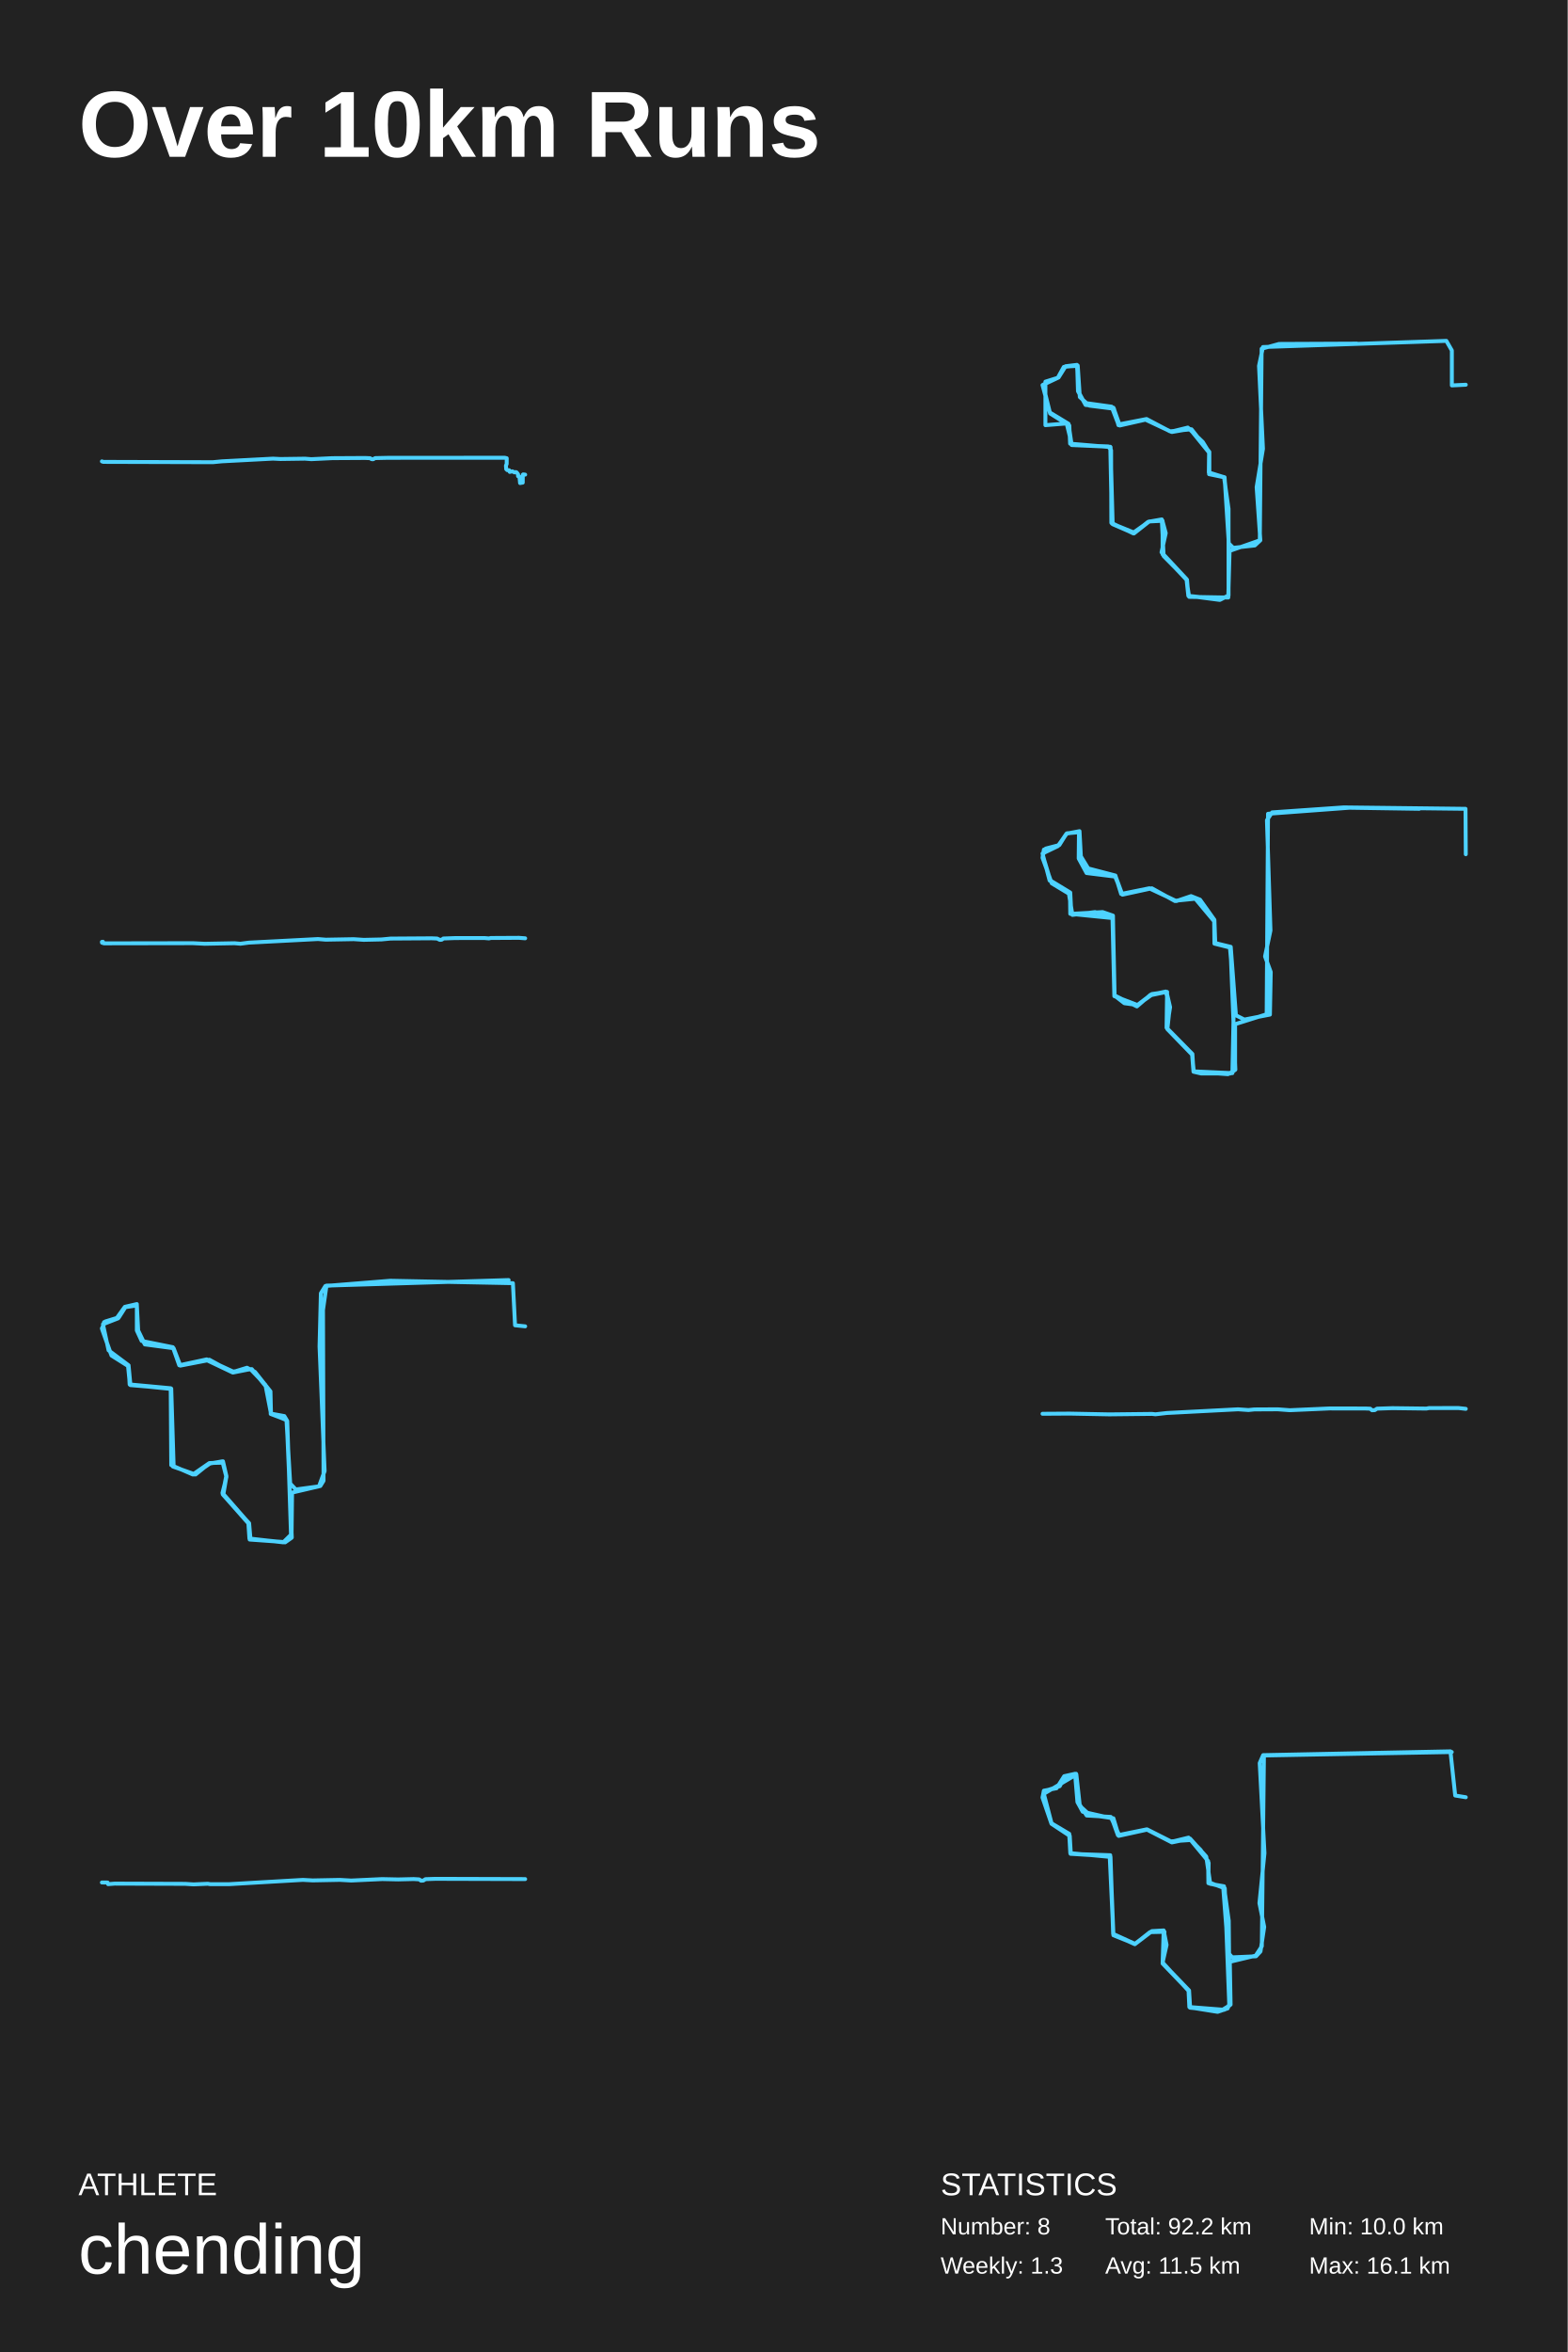
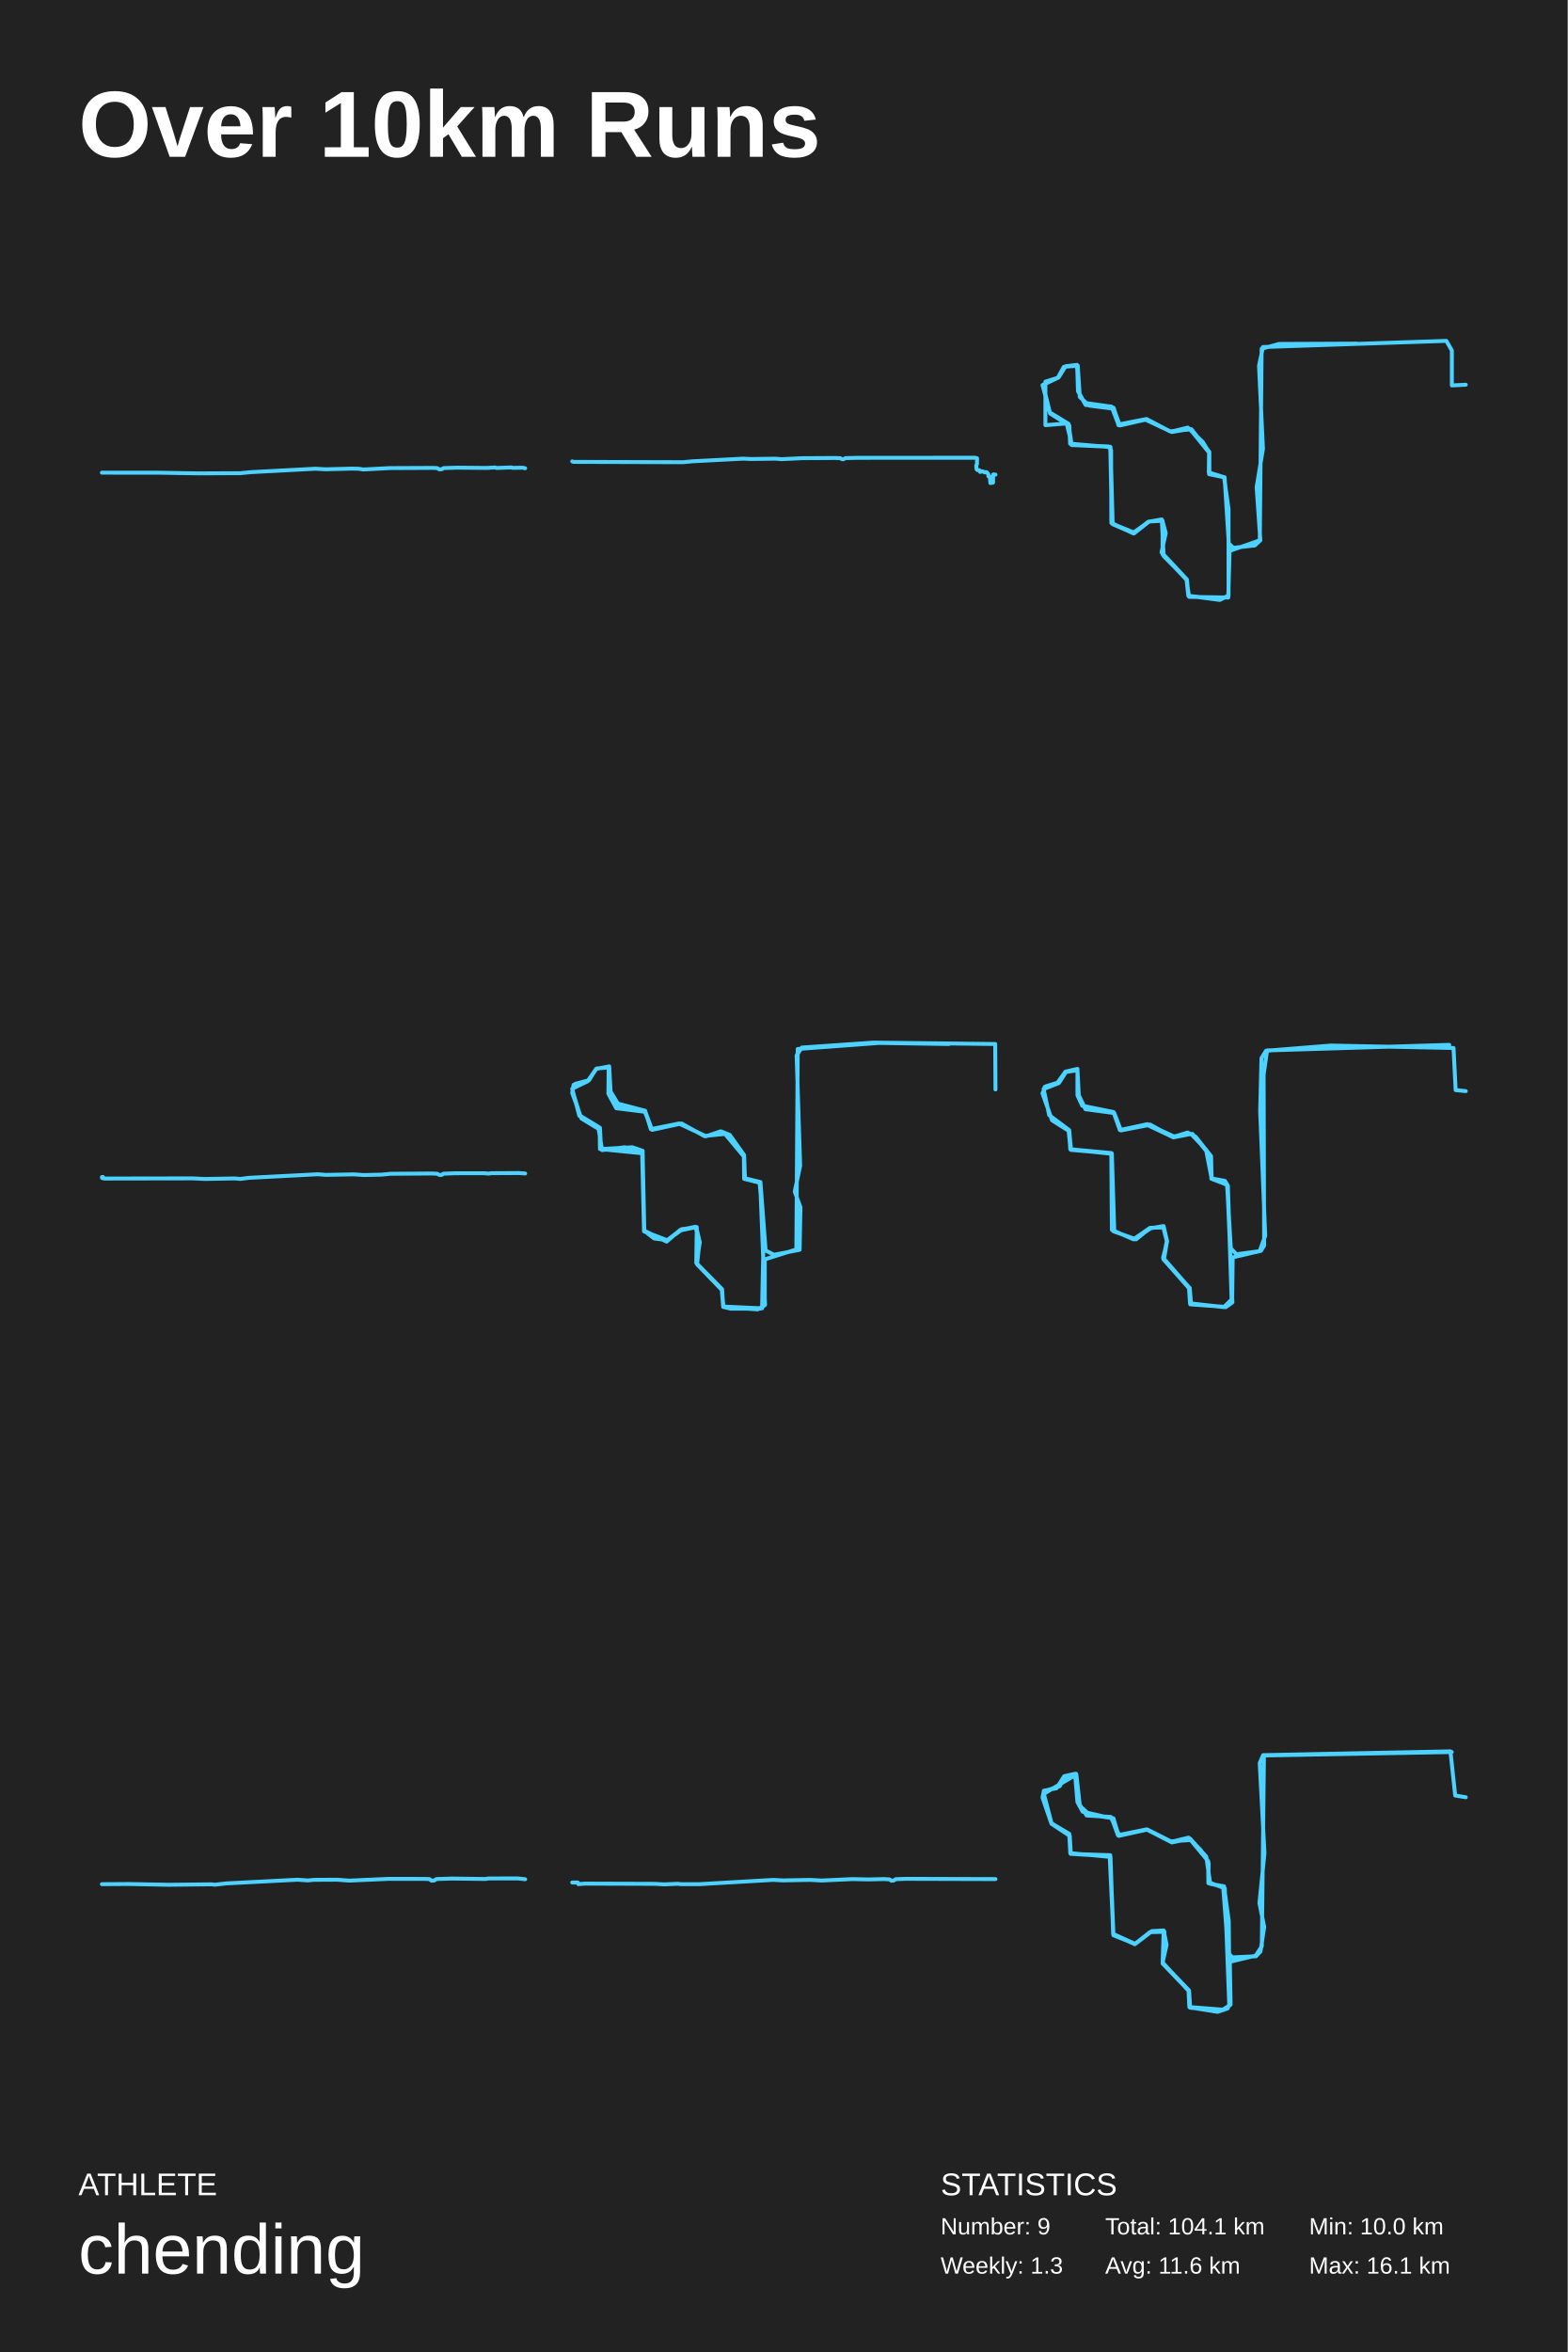
<svg xmlns="http://www.w3.org/2000/svg" baseProfile="full" height="300mm" version="1.1" viewBox="0,0,200,300" width="200mm">
  <defs />
  <rect fill="#222222" height="300" width="200" x="0" y="0" />
  <text fill="#FFFFFF" style="font-size:12px; font-family:Arial; font-weight:bold;" x="10" y="20">Over 10km Runs</text>
  <text fill="#FFFFFF" style="font-size:4px; font-family:Arial" x="10" y="280">ATHLETE</text>
  <text fill="#FFFFFF" style="font-size:9px; font-family:Arial" x="10" y="290">chending</text>
  <text fill="#FFFFFF" style="font-size:4px; font-family:Arial" x="120" y="280">STATISTICS</text>
-   <text fill="#FFFFFF" style="font-size:3px; font-family:Arial" x="120" y="285">Number: 8</text>
+   <text fill="#FFFFFF" style="font-size:3px; font-family:Arial" x="120" y="285">Number: 9</text>
  <text fill="#FFFFFF" style="font-size:3px; font-family:Arial" x="120" y="290">Weekly: 1.3</text>
-   <text fill="#FFFFFF" style="font-size:3px; font-family:Arial" x="141" y="285">Total: 92.2 km</text>
-   <text fill="#FFFFFF" style="font-size:3px; font-family:Arial" x="141" y="290">Avg: 11.5 km</text>
+   <text fill="#FFFFFF" style="font-size:3px; font-family:Arial" x="141" y="285">Total: 104.1 km</text>
+   <text fill="#FFFFFF" style="font-size:3px; font-family:Arial" x="141" y="290">Avg: 11.6 km</text>
  <text fill="#FFFFFF" style="font-size:3px; font-family:Arial" x="167" y="285">Min: 10.0 km</text>
  <text fill="#FFFFFF" style="font-size:3px; font-family:Arial" x="167" y="290">Max: 16.1 km</text>
-   <polyline fill="none" points="13.0,58.849 13.185,58.913 27.139,58.954 28.322,58.841 34.831,58.5 35.786,58.548 38.906,58.504 39.714,58.568 42.393,58.439 46.561,58.415 47.214,58.443 47.405,58.564 47.599,58.58 47.864,58.431 49.522,58.395 64.403,58.387 64.647,58.447 64.64,59.179 64.545,59.395 64.582,59.841 64.714,59.966 64.961,59.986 65.032,60.191 65.358,60.119 65.638,60.255 65.796,60.211 65.916,60.259 66.091,60.496 66.091,60.737 66.273,60.801 66.347,61.613 66.689,61.557 66.695,60.548 66.75,60.508 67.0,60.54" stroke="#4dd2ff" stroke-linecap="round" stroke-linejoin="round" stroke-width="0.5" />
+   <polyline fill="none" points="13.0,60.289 20.264,60.294 25.262,60.379 30.645,60.354 31.994,60.224 40.229,59.786 41.547,59.857 44.911,59.771 45.821,59.796 46.349,59.882 49.717,59.706 55.146,59.681 55.744,59.701 56.06,59.872 56.372,59.847 56.584,59.706 58.291,59.651 62.129,59.686 63.166,59.626 63.339,59.691 65.262,59.621 65.382,59.676 66.661,59.656 67.0,59.726" stroke="#4dd2ff" stroke-linecap="round" stroke-linejoin="round" stroke-width="0.5" />
+   <polyline fill="none" points="73.0,58.849 73.185,58.913 87.139,58.954 88.322,58.841 94.831,58.5 95.786,58.548 98.906,58.504 99.714,58.568 102.393,58.439 106.561,58.415 107.214,58.443 107.405,58.564 107.599,58.58 107.864,58.431 109.522,58.395 124.403,58.387 124.647,58.447 124.64,59.179 124.545,59.395 124.582,59.841 124.714,59.966 124.961,59.986 125.032,60.191 125.358,60.119 125.638,60.255 125.796,60.211 125.916,60.259 126.091,60.496 126.091,60.737 126.273,60.801 126.347,61.613 126.689,61.557 126.695,60.548 126.75,60.508 127.0,60.54" stroke="#4dd2ff" stroke-linecap="round" stroke-linejoin="round" stroke-width="0.5" />
  <polyline fill="none" points="187.0,49.073 185.223,49.16 185.223,44.702 184.52,43.478 161.123,44.265 160.62,46.669 161.123,57.247 160.318,62.142 160.788,68.917 160.084,69.573 157.335,69.879 156.765,69.31 156.229,60.875 154.285,60.35 154.285,57.64 152.006,54.755 149.257,55.018 146.274,53.444 142.687,54.143 141.816,51.87 138.363,51.39 137.626,50.034 137.391,46.538 135.95,46.712 135.045,48.155 133.369,48.679 133.369,54.231 136.084,54.012 136.754,56.766 141.38,56.941 141.749,57.422 141.782,66.688 144.598,68.043 146.475,66.557 148.218,66.251 148.453,70.928 151.436,73.944 151.603,75.998 155.626,76.522 156.732,75.954 156.732,65.42 156.196,60.875 154.218,60.263 154.251,57.684 153.447,56.373 151.536,54.537 149.391,55.061 146.14,53.531 142.687,54.231 142.117,52.133 138.966,51.739 137.76,50.646 137.492,46.625 135.715,46.8 134.944,48.199 133.067,49.073 133.939,52.613 136.318,54.056 136.721,56.766 141.648,56.984 141.849,66.775 144.631,67.912 146.609,66.513 148.285,66.382 148.721,67.999 148.184,70.447 151.369,73.856 151.603,75.998 155.726,76.435 156.732,75.954 156.732,64.896 156.162,60.875 154.251,60.481 154.285,57.771 151.804,54.712 149.492,55.105 146.14,53.531 142.855,54.274 142.05,52.001 138.497,51.652 137.525,49.903 137.425,46.669 135.883,46.756 134.944,48.199 133.0,49.117 133.972,52.745 136.419,54.274 136.52,56.591 141.682,57.028 141.95,66.863 144.665,68.043 146.609,66.513 148.318,66.426 148.318,70.709 151.369,73.944 151.704,76.129 156.698,76.216 156.866,70.272 160.721,68.917 160.955,44.483 163.168,43.871 173.123,43.827" stroke="#4dd2ff" stroke-linecap="round" stroke-linejoin="round" stroke-width="0.5" />
-   <polyline fill="none" points="13.131,120.123 13.0,120.138 13.015,120.244 13.262,120.324 24.617,120.304 26.123,120.379 29.914,120.309 30.676,120.374 31.74,120.234 40.56,119.776 41.566,119.857 45.121,119.792 46.396,119.877 48.669,119.827 49.828,119.716 55.071,119.681 55.764,119.711 56.111,119.882 56.365,119.857 56.557,119.706 58.056,119.651 61.804,119.646 62.366,119.696 62.624,119.641 66.21,119.621 67.0,119.681" stroke="#4dd2ff" stroke-linecap="round" stroke-linejoin="round" stroke-width="0.5" />
-   <polyline fill="none" points="187.0,108.958 186.965,103.165 171.418,102.984 162.29,103.618 161.631,104.614 162.082,118.688 161.388,121.992 162.117,123.983 162.013,129.413 158.751,130.047 157.675,129.504 157.015,120.77 154.968,120.272 154.933,117.33 153.094,114.751 151.949,114.298 150.075,114.932 146.604,113.303 143.03,114.027 142.301,111.674 138.83,110.768 137.893,109.23 137.72,106.016 136.054,106.333 135.152,107.781 133.416,108.234 133.035,109.094 134.006,112.307 136.54,113.846 136.679,116.561 140.67,116.335 141.988,116.787 142.162,126.97 143.446,127.965 145.112,128.191 146.951,126.789 148.895,126.517 148.825,131.088 152.122,134.436 152.261,136.699 153.233,136.925 156.981,136.925 157.605,136.427 156.981,120.815 155.037,120.272 154.933,117.376 152.677,114.615 149.97,114.887 146.674,113.303 143.168,114.072 142.335,111.809 139.039,111.176 137.963,109.999 137.616,106.062 136.054,106.333 134.978,107.917 133.0,108.868 133.902,112.307 136.366,113.982 136.817,116.697 139.698,116.335 141.919,116.833 142.162,127.06 145.112,128.191 146.882,126.924 148.825,126.517 149.276,128.463 148.86,131.133 152.087,134.527 152.296,136.654 157.224,136.88 157.432,126.834 156.911,120.86 154.933,120.363 154.898,117.511 152.365,114.479 149.901,114.932 146.951,113.303 143.203,114.117 142.266,111.809 138.622,111.357 137.616,109.501 137.65,106.152 136.123,106.288 135.013,107.827 133.174,108.37 133.0,109.411 134.18,112.669 136.505,114.072 136.54,116.561 141.988,117.104 142.197,126.97 145.042,128.372 146.778,126.879 148.721,126.472 149.242,128.372 148.929,131.269 152.087,134.527 152.261,136.699 156.668,137.016 157.571,136.473 157.571,130.635 161.596,129.368 161.77,103.799 172.147,103.03 181.066,103.165" stroke="#4dd2ff" stroke-linecap="round" stroke-linejoin="round" stroke-width="0.5" />
-   <polyline fill="none" points="67.0,169.174 65.707,169.041 65.435,163.672 49.783,163.361 41.514,164.027 40.936,164.958 40.766,171.747 41.412,187.632 40.698,189.584 37.737,189.984 37.023,189.229 36.546,181.11 34.539,180.355 34.471,177.516 32.123,174.632 29.741,174.942 26.372,173.389 22.868,174.143 22.051,171.836 18.07,171.037 17.457,169.706 17.457,166.334 15.926,166.689 14.905,168.109 13.272,168.641 13.034,169.573 14.123,172.635 16.403,174.232 16.539,176.584 21.779,177.072 21.847,186.878 24.603,188.076 26.713,186.612 28.414,186.567 28.856,188.298 28.414,190.605 31.749,194.376 31.851,196.373 36.172,196.683 37.227,196.107 36.58,181.154 34.573,180.311 33.858,176.628 31.953,174.632 29.707,175.075 26.44,173.522 23.004,174.188 22.153,171.969 18.478,171.481 17.526,169.662 17.457,166.511 15.994,166.733 15.178,168.02 13.442,168.553 13.0,169.44 14.225,172.901 16.335,174.232 16.573,176.628 21.813,177.161 22.051,187.055 24.943,188.076 26.645,186.7 28.38,186.39 28.89,188.386 28.38,190.427 31.681,194.199 31.817,196.24 36.138,196.728 37.125,195.752 36.648,181.243 36.274,180.622 34.573,180.311 34.505,177.471 32.531,174.987 31.51,174.454 29.639,175.031 26.713,173.434 22.97,174.143 22.085,171.925 18.444,171.392 17.628,169.706 17.457,166.423 15.994,166.733 15.076,168.153 13.136,168.908 13.851,172.235 16.403,174.143 16.641,176.673 21.847,177.116 22.153,187.055 24.739,188.076 26.815,186.656 28.448,186.39 28.89,188.298 28.482,190.694 31.783,194.287 31.953,196.284 36.376,196.728 37.193,196.151 37.261,190.383 40.868,189.54 41.276,188.874 41.208,167.088 41.65,163.982 64.89,163.272" stroke="#4dd2ff" stroke-linecap="round" stroke-linejoin="round" stroke-width="0.5" />
-   <polyline fill="none" points="133.0,180.329 136.477,180.307 141.533,180.405 146.962,180.345 147.411,180.394 148.86,180.23 157.942,179.759 159.274,179.852 160.025,179.775 163.007,179.759 164.548,179.874 169.612,179.65 174.159,179.655 174.806,179.682 175.037,179.88 175.39,179.863 175.671,179.677 177.64,179.611 181.965,179.666 182.318,179.6 186.064,179.595 187.0,179.699" stroke="#4dd2ff" stroke-linecap="round" stroke-linejoin="round" stroke-width="0.5" />
-   <polyline fill="none" points="13.0,240.113 13.725,240.118 13.788,240.325 14.634,240.258 23.627,240.287 24.688,240.354 26.504,240.277 26.844,240.33 29.184,240.33 38.639,239.781 39.893,239.848 43.365,239.781 44.8,239.863 48.756,239.679 50.782,239.723 52.783,239.675 53.489,239.718 53.707,239.882 54.003,239.867 54.276,239.689 55.56,239.646 67.0,239.679" stroke="#4dd2ff" stroke-linecap="round" stroke-linejoin="round" stroke-width="0.5" />
+   <polyline fill="none" points="13.131,150.123 13.0,150.138 13.015,150.244 13.262,150.324 24.617,150.304 26.123,150.379 29.914,150.309 30.676,150.374 31.74,150.234 40.56,149.776 41.566,149.857 45.121,149.792 46.396,149.877 48.669,149.827 49.828,149.716 55.071,149.681 55.764,149.711 56.111,149.882 56.365,149.857 56.557,149.706 58.056,149.651 61.804,149.646 62.366,149.696 62.624,149.641 66.21,149.621 67.0,149.681" stroke="#4dd2ff" stroke-linecap="round" stroke-linejoin="round" stroke-width="0.5" />
+   <polyline fill="none" points="127.0,138.958 126.965,133.165 111.418,132.984 102.29,133.618 101.631,134.614 102.082,148.688 101.388,151.992 102.117,153.983 102.013,159.413 98.751,160.047 97.675,159.504 97.015,150.77 94.968,150.272 94.933,147.33 93.094,144.751 91.949,144.298 90.075,144.932 86.604,143.303 83.03,144.027 82.301,141.674 78.83,140.768 77.893,139.23 77.72,136.016 76.054,136.333 75.152,137.781 73.416,138.234 73.035,139.094 74.006,142.307 76.54,143.846 76.679,146.561 80.67,146.335 81.988,146.787 82.162,156.97 83.446,157.965 85.112,158.191 86.951,156.789 88.895,156.517 88.825,161.088 92.122,164.436 92.261,166.699 93.233,166.925 96.981,166.925 97.605,166.427 96.981,150.815 95.037,150.272 94.933,147.376 92.677,144.615 89.97,144.887 86.674,143.303 83.168,144.072 82.335,141.809 79.039,141.176 77.963,139.999 77.616,136.062 76.054,136.333 74.978,137.917 73.0,138.868 73.902,142.307 76.366,143.982 76.817,146.697 79.698,146.335 81.919,146.833 82.162,157.06 85.112,158.191 86.882,156.924 88.825,156.517 89.276,158.463 88.86,161.133 92.087,164.527 92.296,166.654 97.224,166.88 97.432,156.834 96.911,150.86 94.933,150.363 94.898,147.511 92.365,144.479 89.901,144.932 86.951,143.303 83.203,144.117 82.266,141.809 78.622,141.357 77.616,139.501 77.65,136.152 76.123,136.288 75.013,137.827 73.174,138.37 73.0,139.411 74.18,142.669 76.505,144.072 76.54,146.561 81.988,147.104 82.197,156.97 85.042,158.372 86.778,156.879 88.721,156.472 89.242,158.372 88.929,161.269 92.087,164.527 92.261,166.699 96.668,167.016 97.571,166.473 97.571,160.635 101.596,159.368 101.77,133.799 112.147,133.03 121.066,133.165" stroke="#4dd2ff" stroke-linecap="round" stroke-linejoin="round" stroke-width="0.5" />
+   <polyline fill="none" points="187.0,139.174 185.707,139.041 185.435,133.672 169.783,133.361 161.514,134.027 160.936,134.958 160.766,141.747 161.412,157.632 160.698,159.584 157.737,159.984 157.023,159.229 156.546,151.11 154.539,150.355 154.471,147.516 152.123,144.632 149.741,144.942 146.372,143.389 142.868,144.143 142.051,141.836 138.07,141.037 137.457,139.706 137.457,136.334 135.926,136.689 134.905,138.109 133.272,138.641 133.034,139.573 134.123,142.635 136.403,144.232 136.539,146.584 141.779,147.072 141.847,156.878 144.603,158.076 146.713,156.612 148.414,156.567 148.856,158.298 148.414,160.605 151.749,164.376 151.851,166.373 156.172,166.683 157.227,166.107 156.58,151.154 154.573,150.311 153.858,146.628 151.953,144.632 149.707,145.075 146.44,143.522 143.004,144.188 142.153,141.969 138.478,141.481 137.526,139.662 137.457,136.511 135.994,136.733 135.178,138.02 133.442,138.553 133.0,139.44 134.225,142.901 136.335,144.232 136.573,146.628 141.813,147.161 142.051,157.055 144.943,158.076 146.645,156.7 148.38,156.39 148.89,158.386 148.38,160.427 151.681,164.199 151.817,166.24 156.138,166.728 157.125,165.752 156.648,151.243 156.274,150.622 154.573,150.311 154.505,147.471 152.531,144.987 151.51,144.454 149.639,145.031 146.713,143.434 142.97,144.143 142.085,141.925 138.444,141.392 137.628,139.706 137.457,136.423 135.994,136.733 135.076,138.153 133.136,138.908 133.851,142.235 136.403,144.143 136.641,146.673 141.847,147.116 142.153,157.055 144.739,158.076 146.815,156.656 148.448,156.39 148.89,158.298 148.482,160.694 151.783,164.287 151.953,166.284 156.376,166.728 157.193,166.151 157.261,160.383 160.868,159.54 161.276,158.874 161.208,137.088 161.65,133.982 184.89,133.272" stroke="#4dd2ff" stroke-linecap="round" stroke-linejoin="round" stroke-width="0.5" />
+   <polyline fill="none" points="13.0,240.329 16.477,240.307 21.533,240.405 26.962,240.345 27.411,240.394 28.86,240.23 37.942,239.759 39.274,239.852 40.025,239.775 43.007,239.759 44.548,239.874 49.612,239.65 54.159,239.655 54.806,239.682 55.037,239.88 55.39,239.863 55.671,239.677 57.64,239.611 61.965,239.666 62.318,239.6 66.064,239.595 67.0,239.699" stroke="#4dd2ff" stroke-linecap="round" stroke-linejoin="round" stroke-width="0.5" />
+   <polyline fill="none" points="73.0,240.113 73.725,240.118 73.788,240.325 74.634,240.258 83.627,240.287 84.688,240.354 86.504,240.277 86.844,240.33 89.184,240.33 98.639,239.781 99.893,239.848 103.365,239.781 104.8,239.863 108.756,239.679 110.782,239.723 112.783,239.675 113.489,239.718 113.707,239.882 114.003,239.867 114.276,239.689 115.56,239.646 127.0,239.679" stroke="#4dd2ff" stroke-linecap="round" stroke-linejoin="round" stroke-width="0.5" />
  <polyline fill="none" points="187.0,229.24 185.65,229.02 185.043,223.386 161.147,223.87 160.709,224.883 161.316,236.37 160.675,242.751 161.283,245.788 160.81,248.912 160.236,249.528 157.199,249.661 156.693,249.088 156.051,240.683 154.161,240.199 154.127,237.382 151.9,234.697 149.301,234.873 146.297,233.333 142.619,234.081 141.843,231.924 138.13,231.088 137.455,229.856 137.151,226.247 135.767,226.555 134.789,228.095 133.169,228.404 133.0,229.284 134.114,232.541 136.409,233.905 136.544,236.37 141.674,236.854 142.011,246.668 144.812,247.944 146.703,246.448 148.559,246.404 148.356,250.409 151.698,253.885 151.833,256.086 155.748,256.482 156.828,255.822 156.254,240.859 154.161,240.066 154.195,237.602 153.182,235.974 151.63,234.389 149.47,234.917 146.331,233.333 142.787,234.081 141.707,231.748 138.636,231.572 137.556,229.9 137.286,226.247 135.902,226.555 135.194,227.831 133.405,228.404 133.0,229.24 134.148,232.629 136.409,234.125 136.578,236.458 141.64,236.634 142.045,246.756 144.779,247.988 146.973,246.316 148.458,246.228 148.322,250.453 151.664,253.929 151.765,256.042 155.343,256.614 156.625,256.174 156.861,255.514 156.76,244.996 156.152,240.595 154.398,240.287 153.891,236.81 151.833,234.521 149.504,235.005 146.331,233.377 142.72,234.169 142.045,231.924 139.007,231.484 137.759,230.34 137.32,226.335 133.169,228.8 134.148,232.541 136.476,234.169 136.611,236.458 141.573,236.766 142.045,246.844 144.779,247.944 146.939,246.316 148.458,246.228 148.829,248.076 148.322,250.321 151.63,253.929 151.731,255.998 156.186,256.35 156.996,255.69 156.895,250.233 160.203,249.44 160.979,248.252 161.249,223.914 185.211,223.474" stroke="#4dd2ff" stroke-linecap="round" stroke-linejoin="round" stroke-width="0.5" />
</svg>
